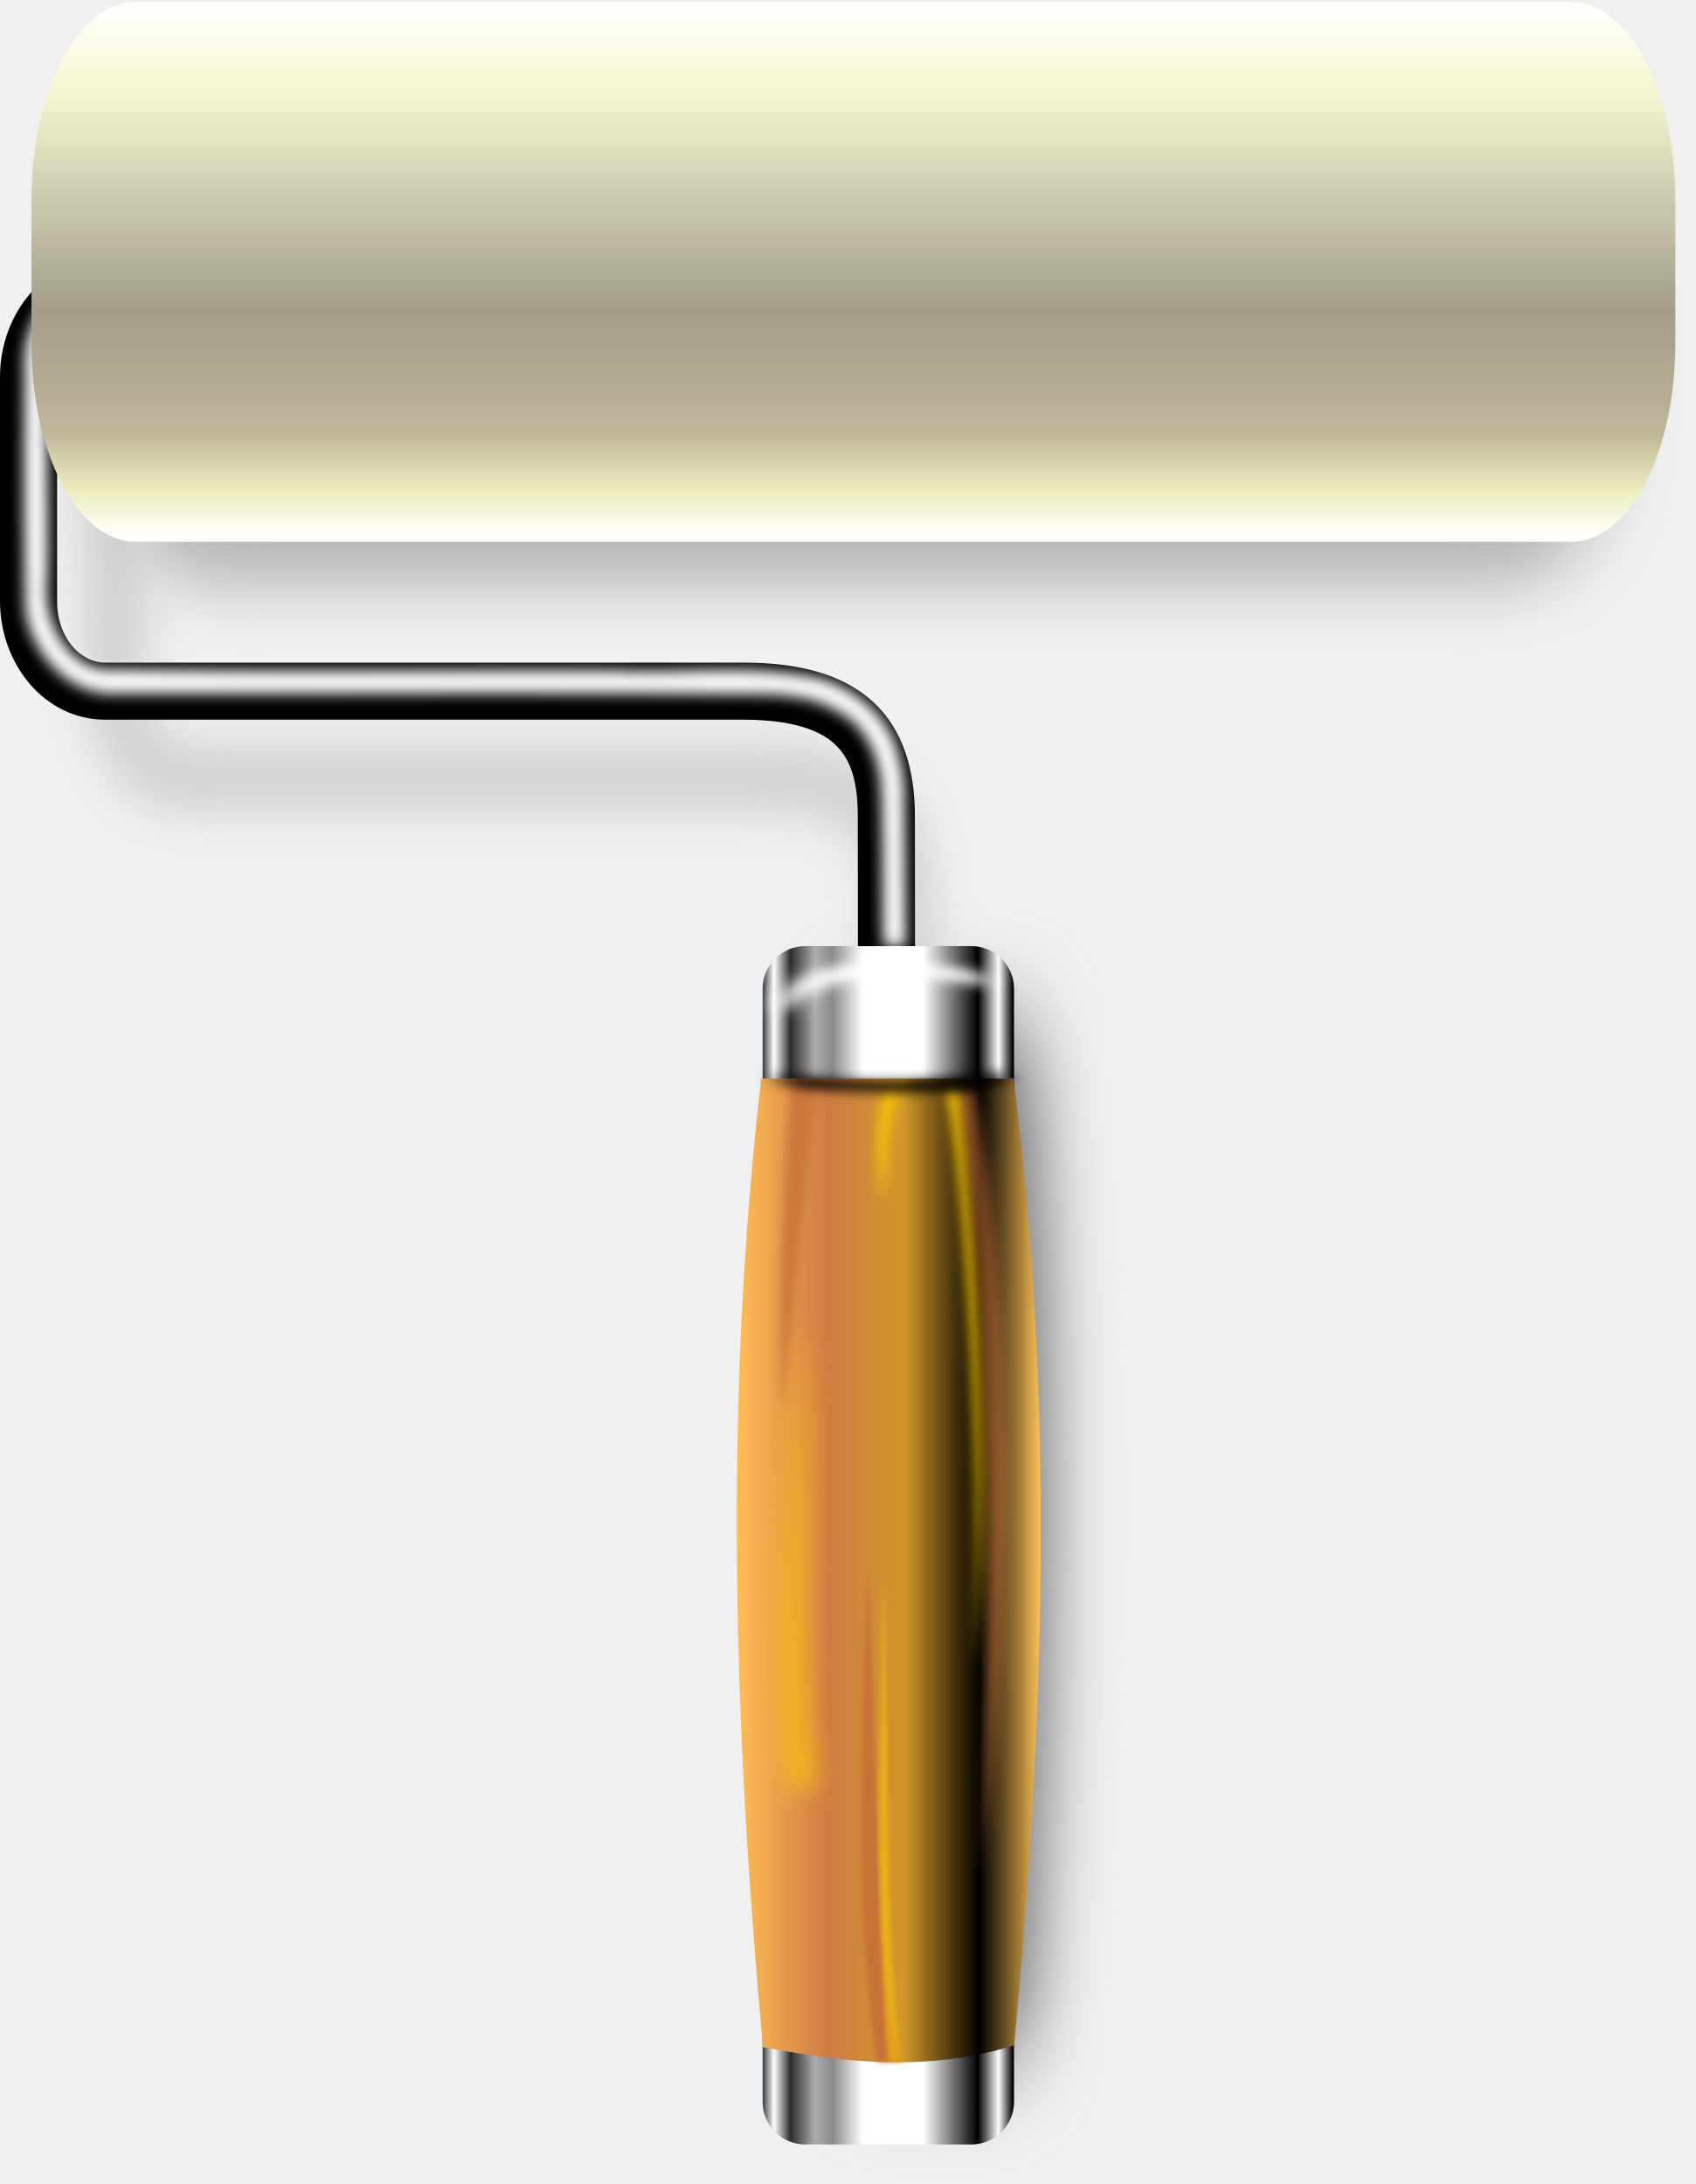
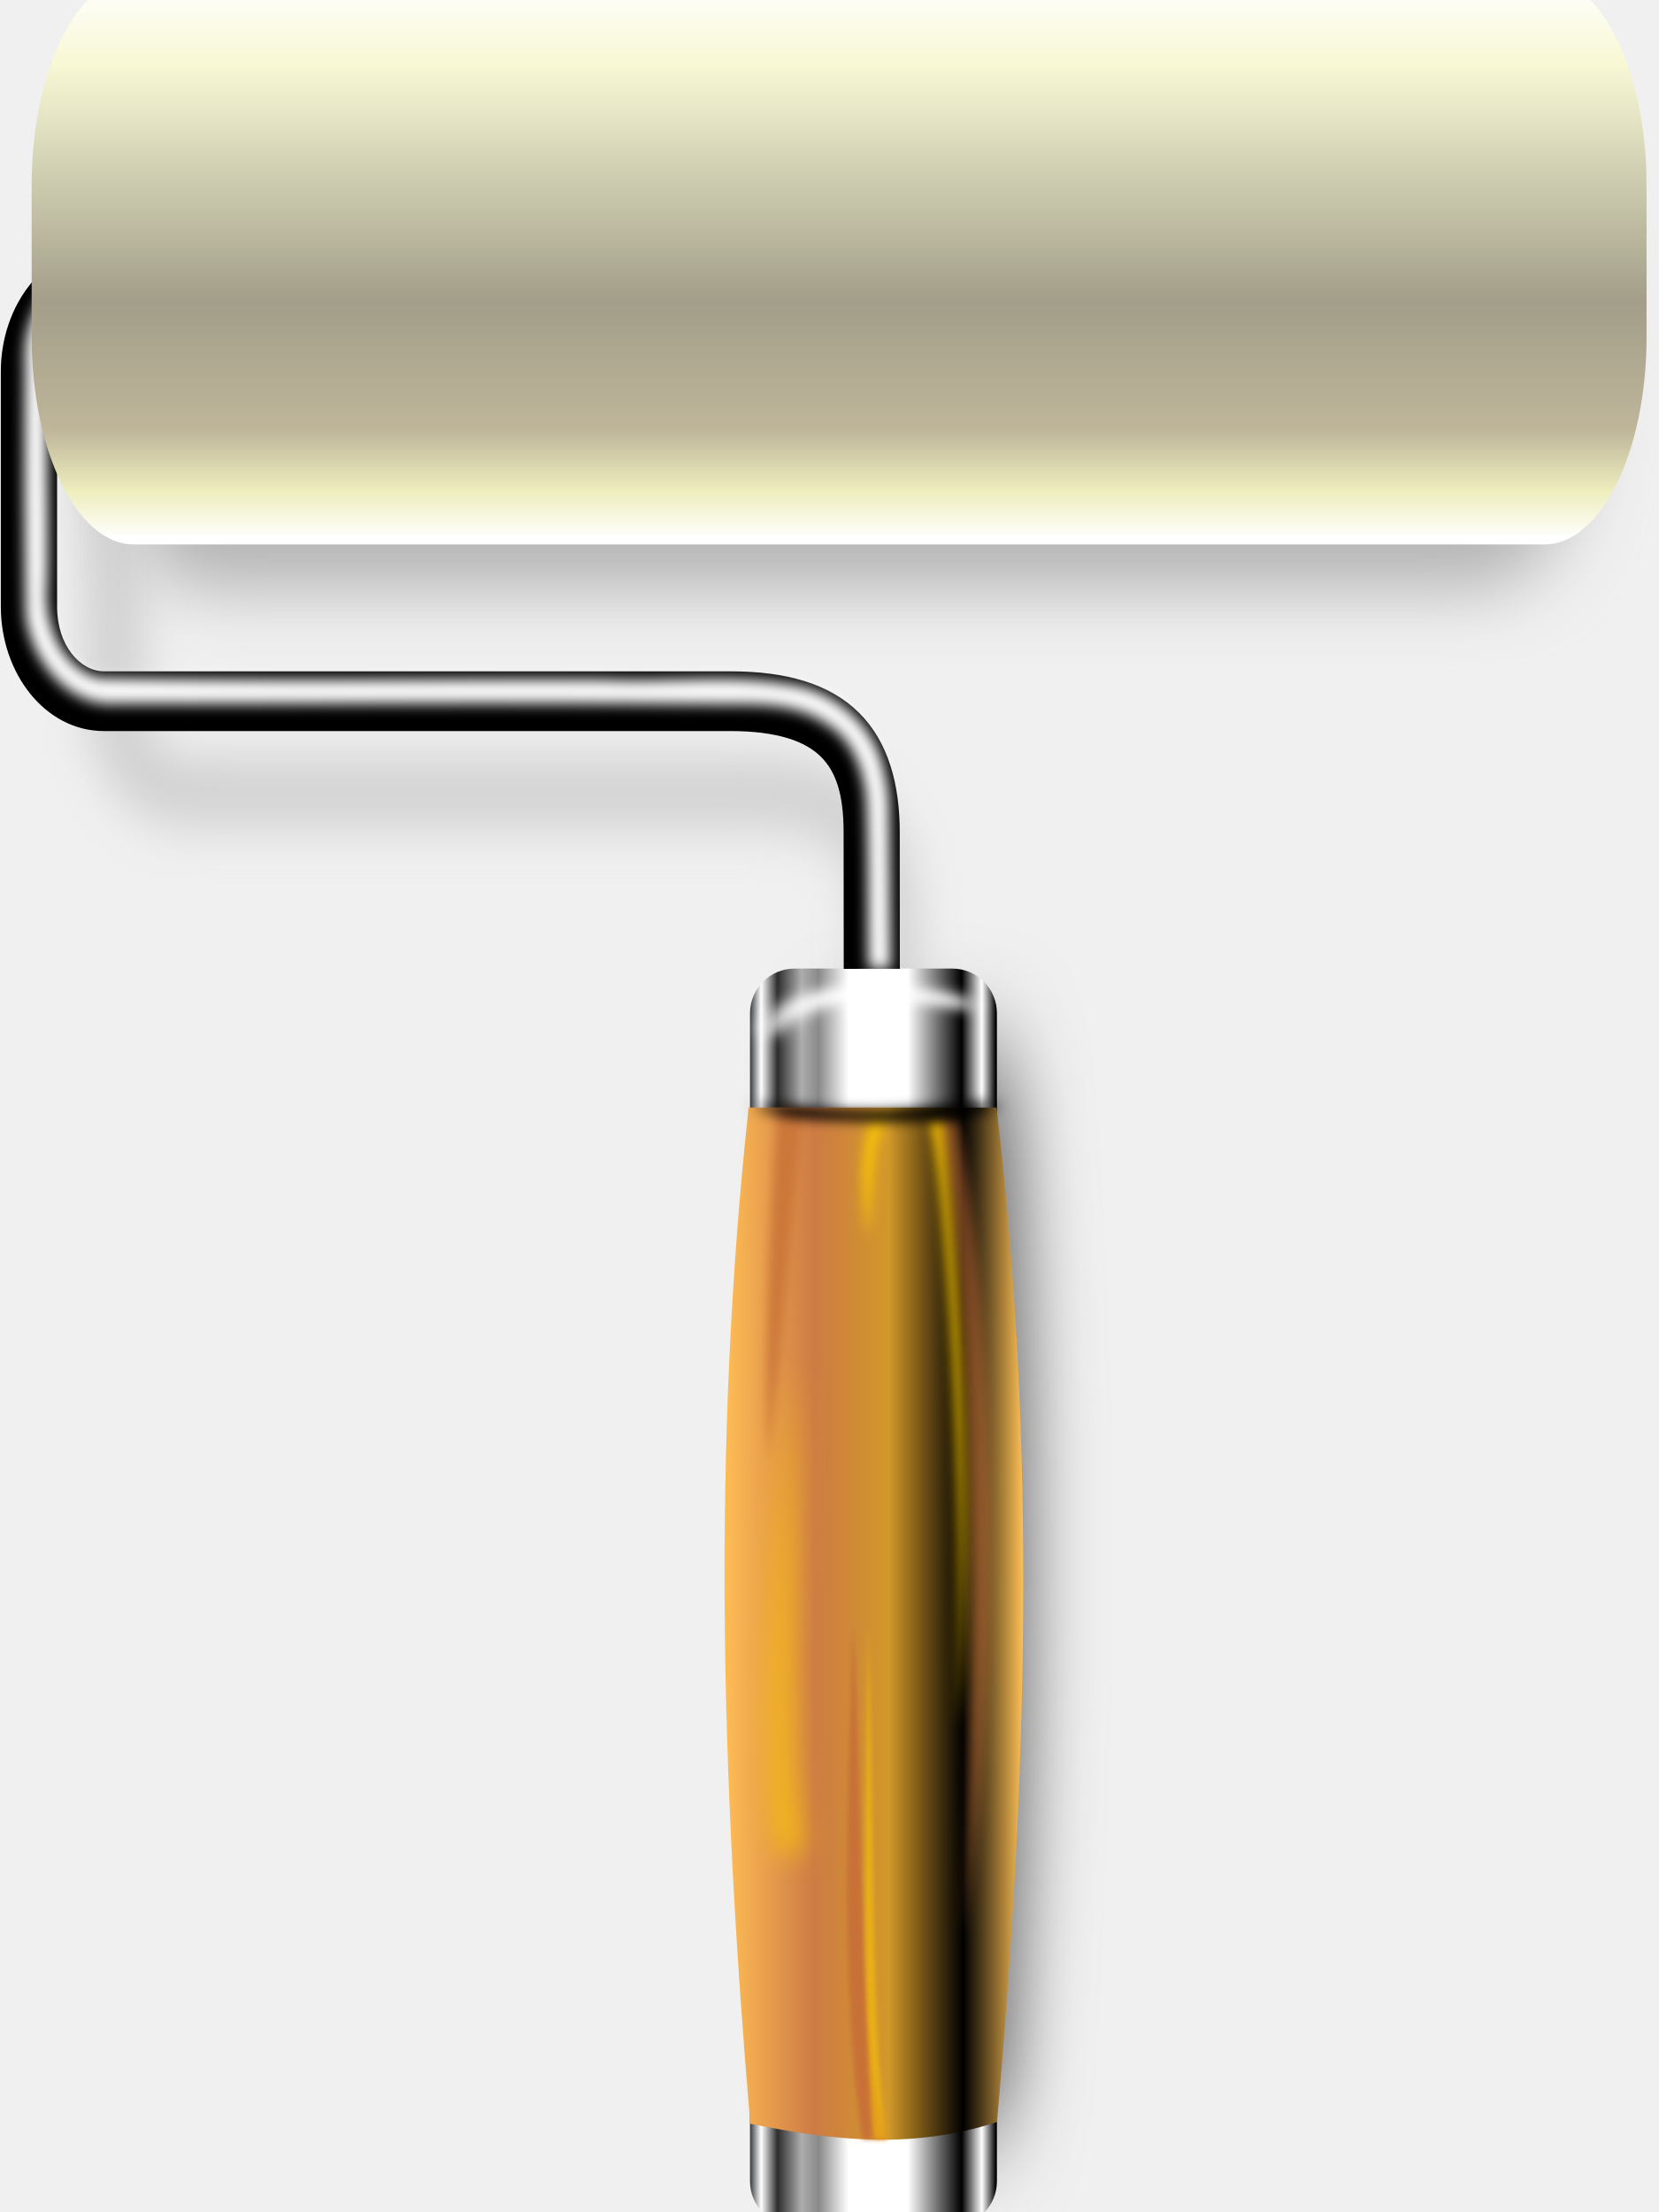
- <svg xmlns="http://www.w3.org/2000/svg" version="1.1" viewBox="0 0 151.78 195.59">
-   <defs>
-     <filter id="filter5851" width="1.274" y="-0.97" x="-.137" height="2.94" color-interpolation-filters="sRGB">
-       <feGaussianBlur stdDeviation="4.178" />
+ <svg xmlns="http://www.w3.org/2000/svg" version="1.1" viewBox="0 0 12 16" id="svg127" width="12" height="16">
+   <defs id="defs87">
+     <filter id="filter5851" width="1.274" y="-0.97" x="-0.137" height="2.94" style="color-interpolation-filters:sRGB">
+       <feGaussianBlur stdDeviation="4.178" id="feGaussianBlur4" />
    </filter>
-     <filter id="filter5889" color-interpolation-filters="sRGB">
-       <feGaussianBlur stdDeviation="3.265" />
+     <filter id="filter5889" style="color-interpolation-filters:sRGB">
+       <feGaussianBlur stdDeviation="3.265" id="feGaussianBlur7" />
    </filter>
-     <filter id="filter18598" width="3.225" y="-.078" x="-1.112" height="1.155" color-interpolation-filters="sRGB">
-       <feGaussianBlur stdDeviation="4.104" />
+     <filter id="filter18598" width="3.225" y="-0.078" x="-1.112" height="1.155" style="color-interpolation-filters:sRGB">
+       <feGaussianBlur stdDeviation="4.104" id="feGaussianBlur10" />
    </filter>
-     <filter id="filter18634" width="1.468" y="-.011" x="-.234" height="1.022" color-interpolation-filters="sRGB">
-       <feGaussianBlur stdDeviation="1.038" />
+     <filter id="filter18634" width="1.468" y="-0.011" x="-0.234" height="1.022" style="color-interpolation-filters:sRGB">
+       <feGaussianBlur stdDeviation="1.038" id="feGaussianBlur13" />
    </filter>
-     <filter id="filter18638" width="1.258" y="-.011" x="-.129" height="1.021" color-interpolation-filters="sRGB">
-       <feGaussianBlur stdDeviation="1.038" />
+     <filter id="filter18638" width="1.258" y="-0.011" x="-0.129" height="1.021" style="color-interpolation-filters:sRGB">
+       <feGaussianBlur stdDeviation="1.038" id="feGaussianBlur16" />
    </filter>
-     <filter id="filter18646" width="1.607" y="-.033" x="-.304" height="1.065" color-interpolation-filters="sRGB">
-       <feGaussianBlur stdDeviation="2.165" />
+     <filter id="filter18646" width="1.607" y="-0.033" x="-0.304" height="1.065" style="color-interpolation-filters:sRGB">
+       <feGaussianBlur stdDeviation="2.165" id="feGaussianBlur19" />
    </filter>
-     <filter id="filter18650" width="1.765" y="-.023" x="-.383" height="1.047" color-interpolation-filters="sRGB">
-       <feGaussianBlur stdDeviation="2.671" />
+     <filter id="filter18650" width="1.765" y="-0.023" x="-0.383" height="1.047" style="color-interpolation-filters:sRGB">
+       <feGaussianBlur stdDeviation="2.671" id="feGaussianBlur22" />
    </filter>
-     <filter id="filter18654" width="1.494" y="-.019" x="-.247" height="1.037" color-interpolation-filters="sRGB">
-       <feGaussianBlur stdDeviation="2.829" />
+     <filter id="filter18654" width="1.494" y="-0.019" x="-0.247" height="1.037" style="color-interpolation-filters:sRGB">
+       <feGaussianBlur stdDeviation="2.829" id="feGaussianBlur25" />
    </filter>
-     <filter id="filter18670" width="2.207" y="-.128" x="-.604" height="1.256" color-interpolation-filters="sRGB">
-       <feGaussianBlur stdDeviation="2.868" />
+     <filter id="filter18670" width="2.207" y="-0.128" x="-0.604" height="1.256" style="color-interpolation-filters:sRGB">
+       <feGaussianBlur stdDeviation="2.868" id="feGaussianBlur28" />
    </filter>
-     <filter id="filter25984" width="1.118" y="-.179" x="-0.059" height="1.358" color-interpolation-filters="sRGB">
-       <feGaussianBlur stdDeviation="19.043" />
+     <filter id="filter25984" width="1.118" y="-0.179" x="-0.059" height="1.358" style="color-interpolation-filters:sRGB">
+       <feGaussianBlur stdDeviation="19.043" id="feGaussianBlur31" />
    </filter>
-     <filter id="filter26000" color-interpolation-filters="sRGB">
-       <feGaussianBlur stdDeviation="12.323" />
+     <filter id="filter26000" style="color-interpolation-filters:sRGB">
+       <feGaussianBlur stdDeviation="12.323" id="feGaussianBlur34" />
    </filter>
-     <filter id="filter26008" width="1.771" y="-.119" x="-.385" height="1.238" color-interpolation-filters="sRGB">
-       <feGaussianBlur stdDeviation="23.091" />
+     <filter id="filter26008" width="1.771" y="-0.119" x="-0.385" height="1.238" style="color-interpolation-filters:sRGB">
+       <feGaussianBlur stdDeviation="23.091" id="feGaussianBlur37" />
    </filter>
-     <linearGradient id="linearGradient48025" x1="-61.35" gradientUnits="userSpaceOnUse" y1="463.91" gradientTransform="matrix(.18935 0 0 .18935 97.271 861.77)" x2="82.448" y2="463.91">
-       <stop stop-color="#ffbd55" offset="0" />
-       <stop stop-color="#cd7b44" offset=".3" />
-       <stop stop-color="#d19829" offset=".55" />
-       <stop offset=".799" />
-       <stop stop-color="#ffc155" offset="1" />
+     <linearGradient id="linearGradient48025" x1="-61.35" gradientUnits="userSpaceOnUse" y1="463.91" gradientTransform="matrix(0.01502804,0,0,0.01604687,25.85384,827.9612)" x2="82.448" y2="463.91">
+       <stop stop-color="#ffbd55" offset="0" id="stop40" />
+       <stop stop-color="#cd7b44" offset=".3" id="stop42" />
+       <stop stop-color="#d19829" offset=".55" id="stop44" />
+       <stop offset=".799" id="stop46" />
+       <stop stop-color="#ffc155" offset="1" id="stop48" />
    </linearGradient>
-     <linearGradient id="linearGradient50451" x1="-49.422" gradientUnits="userSpaceOnUse" y1="451.99" gradientTransform="matrix(.18935 0 0 .18935 97.271 861.77)" x2="69.258" y2="451.99">
-       <stop stop-color="#2c2f33" offset="0" />
-       <stop stop-color="#959799" offset=".024" />
-       <stop stop-color="#FFF" offset=".048" />
-       <stop stop-color="#2d2d2d" offset=".114" />
-       <stop stop-color="#adadae" offset=".211" />
-       <stop stop-color="#898989" offset=".281" />
-       <stop stop-color="#FFF" offset=".402" />
-       <stop stop-color="#FFF" offset=".642" />
-       <stop offset=".861" />
-       <stop stop-color="#FFF" offset=".943" />
-       <stop offset="1" />
+     <linearGradient id="linearGradient50451" x1="-49.422" gradientUnits="userSpaceOnUse" y1="451.99" gradientTransform="matrix(0.01502804,0,0,0.01604687,25.85384,827.9612)" x2="69.258" y2="451.99">
+       <stop stop-color="#2c2f33" offset="0" id="stop51" />
+       <stop stop-color="#959799" offset=".024" id="stop53" />
+       <stop stop-color="#FFF" offset=".048" id="stop55" />
+       <stop stop-color="#2d2d2d" offset=".114" id="stop57" />
+       <stop stop-color="#adadae" offset=".211" id="stop59" />
+       <stop stop-color="#898989" offset=".281" id="stop61" />
+       <stop stop-color="#FFF" offset=".402" id="stop63" />
+       <stop stop-color="#FFF" offset=".642" id="stop65" />
+       <stop offset=".861" id="stop67" />
+       <stop stop-color="#FFF" offset=".943" id="stop69" />
+       <stop offset="1" id="stop71" />
    </linearGradient>
-     <linearGradient id="linearGradient52877" x1="63.104" gradientUnits="userSpaceOnUse" y1="-276.88" gradientTransform="matrix(.18935 0 0 .18935 97.271 861.77)" x2="63.104" y2="-25.189">
-       <stop stop-color="#FFF" offset="0" />
-       <stop stop-color="#f8f8d5" offset=".15" />
-       <stop stop-color="#a29e89" offset=".575" />
-       <stop stop-color="#bfb69a" offset=".806" />
-       <stop stop-color="#eeeebe" offset=".916" />
-       <stop stop-color="#FFF" offset="1" />
+     <linearGradient id="linearGradient52877" x1="63.104" gradientUnits="userSpaceOnUse" y1="-276.88" gradientTransform="matrix(0.01502804,0,0,0.01604687,25.85384,827.9612)" x2="63.104" y2="-25.189">
+       <stop stop-color="#FFF" offset="0" id="stop74" />
+       <stop stop-color="#f8f8d5" offset=".15" id="stop76" />
+       <stop stop-color="#a29e89" offset=".575" id="stop78" />
+       <stop stop-color="#bfb69a" offset=".806" id="stop80" />
+       <stop stop-color="#eeeebe" offset=".916" id="stop82" />
+       <stop stop-color="#FFF" offset="1" id="stop84" />
    </linearGradient>
  </defs>
-   <g transform="translate(-19.691 -808.97)">
-     <rect ry="93.403" style="color:#000000" rx="49.098" transform="matrix(.17242 0 0 .15824 23.609 822.04)" height="255.29" filter="url(#filter25984)" width="777.27" y="-7.735" x="34.588" fill="#b3b3b3" />
-     <path style="color:#000000" d="m426.17 456.7h119.33c19.45 154.41 14.645 302.88 0.27 457.3-41.636 12.659-79.246 8.247-118.79 0.811-13.975-154.41-18.601-303.69-0.811-458.11z" transform="matrix(.13716 0 0 .19922 36.799 809.84)" filter="url(#filter26008)" fill="#666" />
-     <path style="block-progression:tb;text-indent:0;color:#000000;text-transform:none" d="m99.764 134.92c-28.563 0-49.656 26.332-49.656 56.062v106.12c0 29.731 21.093 56.031 49.656 56.031h301.5c23.058 0 36.233 4.794 43.5 11.5 7.267 6.706 10.969 16.889 10.969 34l0.062 61.625 27-0.031-0.062-61.594v-0.031c-0.01-21.347-5.393-40.651-19.656-53.812-14.27-13.168-35.049-18.656-61.812-18.656h-301.5c-11.522 0-22.656-11.623-22.656-29.031v-106.12c0-17.408 11.135-29.062 22.656-29.062h423.16v-27h-423.16z" transform="matrix(.17379 0 0 .18935 18.982 814.34)" filter="url(#filter26000)" fill="#CCC" />
-     <rect style="color:#000000" ry="3.815" height="107.32" width="22.508" y="893.7" x="87.975" fill="url(#linearGradient50451)" />
-     <path style="color:#000000" d="m45.652 180.66c0 2.854-14.698-5.729-34.916-5.729-32.567 0-34.745 25.455-41.006 25.19-2.424-0.103-0.864-38.25 40.837-35.137 20.207 1.509 35.085 4.649 35.085 15.677z" transform="matrix(.24837 0 0 .12241 97.021 875.06)" filter="url(#filter5851)" fill="#FFF" />
-     <path style="block-progression:tb;text-indent:0;color:#000000;text-transform:none" d="m29.093 832.1c-5.408 0-9.402 4.986-9.402 10.615v20.095c0 5.63 3.994 10.61 9.402 10.61h57.089c4.366 0 6.861 0.908 8.237 2.178s2.077 3.198 2.077 6.438l0.012 11.669 5.112-0.006-0.012-11.663v-0.006c-0.001-4.042-1.021-7.697-3.722-10.189-2.702-2.493-6.636-3.533-11.704-3.533h-57.089c-2.182 0-4.29-2.201-4.29-5.497v-20.095c0-3.296 2.108-5.503 4.29-5.503h136.02v-5.112h-136.02z" />
-     <path style="block-progression:tb;text-indent:0;color:#000000;text-transform:none" d="m781.7 97.401c-237.4 0.237-474.84-0.169-712.25 0.219-23.369 2.274-39.727 26.327-38.076 48.969-0.396 37.585-0.514 75.224 0.232 112.78 2.493 21.387 20.996 41.917 43.531 40.356 95.285 0.203 190.59-0.587 285.88 0.272 18.99 0.352 39.64-1.823 56.375 9.059 12.329 6.816 17.719 20.963 18.872 34.336 1.181 23.642 0.446 54.32 1.097 75.992l10.719 0.049-0.793-74.183c-0.078-7.332-1.923-14.522-4.145-21.601-7.259-18.772-25.832-31.125-45.5-33-28.933-4.564-58.425-0.415-87.594-1.997-81.083-0.332-162.25 0.899-243.28-0.722-18.098-4.606-26.872-25.305-24.611-42.719 0.799-37.31-1.777-74.818 1.486-112 3.9-15.669 20.151-27.828 36.5-24.75 234.22-0.062 468.69 0.125 702.75-0.094-0.588-3.37 1.943-8.207-0.156-10.937-0.33-0.108-0.694-0.074-1.031-0.031z" transform="matrix(.18935 0 0 .18935 15.963 814.34)" filter="url(#filter5889)" fill="#FFF" />
-     <rect style="color:#000000" rx="9.297" ry="17.686" height="48.339" width="147.18" y="809.15" x="22.512" fill="url(#linearGradient52877)" />
-     <path style="color:#000000" fill="url(#linearGradient48025)" d="m87.85 905.56h22.595c3.683 29.238 2.773 57.351 0.051 86.589-7.884 2.397-15.005 1.562-22.493 0.154-2.646-29.238-3.522-57.505-0.154-86.742z" />
-     <path style="color:#000000" d="m439.17 487.01h7.158c-8.486 8.95-6.504 32.321-9.715 53.689-1.372-17.915-3.985-36.366 2.557-53.689z" transform="matrix(.18935 0 0 .18935 15.963 814.34)" filter="url(#filter18670)" fill="#FC0" />
-     <path opacity=".817" style="color:#000000" d="m393.6 482.68h12.108c-3.345 26.498-8.848 95.689-16.433 158.95-1.912-52.984 0.505-105.97 4.326-158.95z" transform="matrix(.18935 0 0 .18935 15.963 814.34)" filter="url(#filter18646)" fill="#c87137" />
-     <path style="color:#000000" d="m434.22 946.74h12.108c-14.354-38.99-11.003-140.8-16.433-233.89-2.321 78.047-6.74 158.42 4.326 233.89z" transform="matrix(.18935 0 0 .18935 15.963 814.34)" filter="url(#filter18638)" fill="#c87137" />
-     <path opacity=".558" style="color:#000000" d="m480.24 487.27h-12.108c15.983 38.861 24.555 220.56 15.352 366.98 19.755-137.83 13.012-286.47-3.244-366.98z" transform="matrix(.18935 0 0 .18935 15.963 814.34)" filter="url(#filter18654)" fill="#c87137" />
-     <path opacity=".521" style="color:#000000" d="m439.65 946.74h6.678c-7.917-38.269-6.068-138.2-9.063-229.56-1.28 76.603-3.717 155.49 2.386 229.56z" transform="matrix(.18935 0 0 .18935 15.963 814.34)" filter="url(#filter18634)" fill="#FC0" />
-     <path style="color:#000000" d="m472.39 487.27h-5.339c7.048 29.242 17.317 162.72 13.258 272.9 8.712-103.71-0.75-212.32-7.919-272.9z" transform="matrix(.18935 0 0 .18935 15.963 814.34)" filter="url(#filter18650)" fill="#FC0" />
-     <path style="color:#000000" d="m42.898 176.9c0 2.854-20.207-4.475-40.425-4.475-20.277 0-38.737 9.416-44.608 5.116-2.424-1.776 2.512-14.411 44.227-12.136 19.995 1.091 40.806 0.467 40.806 11.495z" transform="matrix(-.2416 0 0 -.12241 99.635 926.96)" filter="url(#filter5851)" />
-     <path style="color:#000000" d="m-37.824 392.25h7.158c-8.486 21.029-6.504 75.939-9.715 126.14-1.372-42.093-3.985-85.442 2.557-126.14z" transform="matrix(.30296 .017635 .016139 -.33104 95.709 1099.5)" filter="url(#filter18598)" fill="#FC0" />
+   <g transform="translate(-19.691,-823.6611)" id="g123">
+     <rect ry="93.403" style="color:#000000;fill:#b3b3b3;filter:url(#filter25984)" rx="49.098" transform="matrix(0.01368437,0,0,0.01341039,20.00755,824.5942)" height="255.29" width="777.27" y="-7.735" x="34.588" id="rect89" />
+     <path style="color:#000000;fill:#666666;filter:url(#filter26008)" d="M 426.17,456.7 H 545.5 c 19.45,154.41 14.645,302.88 0.27,457.3 -41.636,12.659 -79.246,8.247 -118.79,0.811 -13.975,-154.41 -18.601,-303.69 -0.811,-458.11 z" transform="matrix(0.0108859,0,0,0.01688333,21.05439,823.5603)" id="path91" />
+     <path style="color:#000000;text-indent:0;text-transform:none;fill:#cccccc;filter:url(#filter26000)" d="m 99.764,134.92 c -28.563,0 -49.656,26.332 -49.656,56.062 v 106.12 c 0,29.731 21.093,56.031 49.656,56.031 h 301.5 c 23.058,0 36.233,4.794 43.5,11.5 7.267,6.706 10.969,16.889 10.969,34 l 0.062,61.625 27,-0.031 -0.062,-61.594 v -0.031 c -0.01,-21.347 -5.393,-40.651 -19.656,-53.812 -14.27,-13.168 -35.049,-18.656 -61.812,-18.656 h -301.5 c -11.522,0 -22.656,-11.623 -22.656,-29.031 v -106.12 c 0,-17.408 11.135,-29.062 22.656,-29.062 h 423.16 v -27 H 99.765 Z" transform="matrix(0.01379309,0,0,0.01604687,19.64032,823.9417)" id="path93" />
+     <rect style="color:#000000;fill:url(#linearGradient50451);stroke-width:0.082" ry="0.323" height="9.095" width="1.786" y="830.667" x="25.116" id="rect95" />
+     <path style="color:#000000;fill:#ffffff;filter:url(#filter5851)" d="m 45.652,180.66 c 0,2.854 -14.698,-5.729 -34.916,-5.729 -32.567,0 -34.745,25.455 -41.006,25.19 -2.424,-0.103 -0.864,-38.25 40.837,-35.137 20.207,1.509 35.085,4.649 35.085,15.677 z" transform="matrix(0.01971225,0,0,0.01037389,25.834,829.0875)" id="path97" />
+     <path style="color:#000000;text-indent:0;text-transform:none;stroke-width:0.082" d="m 20.443,825.447 c -0.429,0 -0.746,0.423 -0.746,0.9 v 1.703 c 0,0.477 0.317,0.899 0.746,0.899 h 4.531 c 0.347,0 0.545,0.077 0.654,0.185 0.109,0.108 0.165,0.271 0.165,0.546 l 9.39e-4,0.989 0.406,-5.3e-4 -9.38e-4,-0.988 v -5.1e-4 c -7.3e-5,-0.343 -0.081,-0.652 -0.295,-0.864 -0.214,-0.211 -0.527,-0.299 -0.929,-0.299 h -4.531 c -0.173,0 -0.34,-0.187 -0.34,-0.466 v -1.703 c 0,-0.279 0.167,-0.466 0.34,-0.466 H 31.238 v -0.433 H 20.443 Z" id="path99" />
+     <path style="color:#000000;text-indent:0;text-transform:none;fill:#ffffff;filter:url(#filter5889)" d="m 781.7,97.401 c -237.4,0.237 -474.84,-0.169 -712.25,0.219 -23.369,2.274 -39.727,26.327 -38.076,48.969 -0.396,37.585 -0.514,75.224 0.232,112.78 2.493,21.387 20.996,41.917 43.531,40.356 95.285,0.203 190.59,-0.587 285.88,0.272 18.99,0.352 39.64,-1.823 56.375,9.059 12.329,6.816 17.719,20.963 18.872,34.336 1.181,23.642 0.446,54.32 1.097,75.992 l 10.719,0.049 -0.793,-74.183 c -0.078,-7.332 -1.923,-14.522 -4.145,-21.601 -7.259,-18.772 -25.832,-31.125 -45.5,-33 -28.933,-4.564 -58.425,-0.415 -87.594,-1.997 -81.083,-0.332 -162.25,0.899 -243.28,-0.722 -18.098,-4.606 -26.872,-25.305 -24.611,-42.719 0.799,-37.31 -1.777,-74.818 1.486,-112 3.9,-15.669 20.151,-27.828 36.5,-24.75 234.22,-0.062 468.69,0.125 702.75,-0.094 -0.588,-3.37 1.943,-8.207 -0.156,-10.937 -0.33,-0.108 -0.694,-0.074 -1.031,-0.031 z" transform="matrix(0.01502804,0,0,0.01604687,19.40071,823.9417)" id="path101" />
+     <rect style="color:#000000;fill:url(#linearGradient52877);stroke-width:0.082" rx="0.738" ry="1.499" height="4.097" width="11.681" y="823.502" x="19.92" id="rect103" />
+     <path style="color:#000000;fill:url(#linearGradient48025);stroke-width:0.082" d="m 25.106,831.672 h 1.793 c 0.292,2.478 0.22,4.86 0.004,7.338 -0.626,0.203 -1.191,0.132 -1.785,0.013 -0.21,-2.478 -0.28,-4.873 -0.012,-7.351 z" id="path105" />
+     <path style="color:#000000;fill:#ffcc00;filter:url(#filter18670)" d="m 439.17,487.01 h 7.158 c -8.486,8.95 -6.504,32.321 -9.715,53.689 -1.372,-17.915 -3.985,-36.366 2.557,-53.689 z" transform="matrix(0.01502804,0,0,0.01604687,19.40071,823.9417)" id="path107" />
+     <path style="color:#000000;opacity:0.817;fill:#c87137;filter:url(#filter18646)" d="m 393.6,482.68 h 12.108 c -3.345,26.498 -8.848,95.689 -16.433,158.95 -1.912,-52.984 0.505,-105.97 4.326,-158.95 z" transform="matrix(0.01502804,0,0,0.01604687,19.40071,823.9417)" id="path109" />
+     <path style="color:#000000;fill:#c87137;filter:url(#filter18638)" d="m 434.22,946.74 h 12.108 c -14.354,-38.99 -11.003,-140.8 -16.433,-233.89 -2.321,78.047 -6.74,158.42 4.326,233.89 z" transform="matrix(0.01502804,0,0,0.01604687,19.40071,823.9417)" id="path111" />
+     <path style="color:#000000;opacity:0.558;fill:#c87137;filter:url(#filter18654)" d="m 480.24,487.27 h -12.108 c 15.983,38.861 24.555,220.56 15.352,366.98 19.755,-137.83 13.012,-286.47 -3.244,-366.98 z" transform="matrix(0.01502804,0,0,0.01604687,19.40071,823.9417)" id="path113" />
+     <path style="color:#000000;opacity:0.521;fill:#ffcc00;filter:url(#filter18634)" d="m 439.65,946.74 h 6.678 c -7.917,-38.269 -6.068,-138.2 -9.063,-229.56 -1.28,76.603 -3.717,155.49 2.386,229.56 z" transform="matrix(0.01502804,0,0,0.01604687,19.40071,823.9417)" id="path115" />
+     <path style="color:#000000;fill:#ffcc00;filter:url(#filter18650)" d="m 472.39,487.27 h -5.339 c 7.048,29.242 17.317,162.72 13.258,272.9 8.712,-103.71 -0.75,-212.32 -7.919,-272.9 z" transform="matrix(0.01502804,0,0,0.01604687,19.40071,823.9417)" id="path117" />
+     <path style="color:#000000;filter:url(#filter5851)" d="m 42.898,176.9 c 0,2.854 -20.207,-4.475 -40.425,-4.475 -20.277,0 -38.737,9.416 -44.608,5.116 -2.424,-1.776 2.512,-14.411 44.227,-12.136 19.995,1.091 40.806,0.467 40.806,11.495 z" transform="matrix(-0.01917492,0,0,-0.01037389,26.04146,833.4859)" id="path119" />
+     <path style="color:#000000;fill:#ffcc00;filter:url(#filter18598)" d="m -37.824,392.25 h 7.158 c -8.486,21.029 -6.504,75.939 -9.715,126.14 -1.372,-42.093 -3.985,-85.442 2.557,-126.14 z" transform="matrix(0.02404486,0.00149451,0.0012809,-0.02805469,25.72987,848.1082)" id="path121" />
  </g>
</svg>
